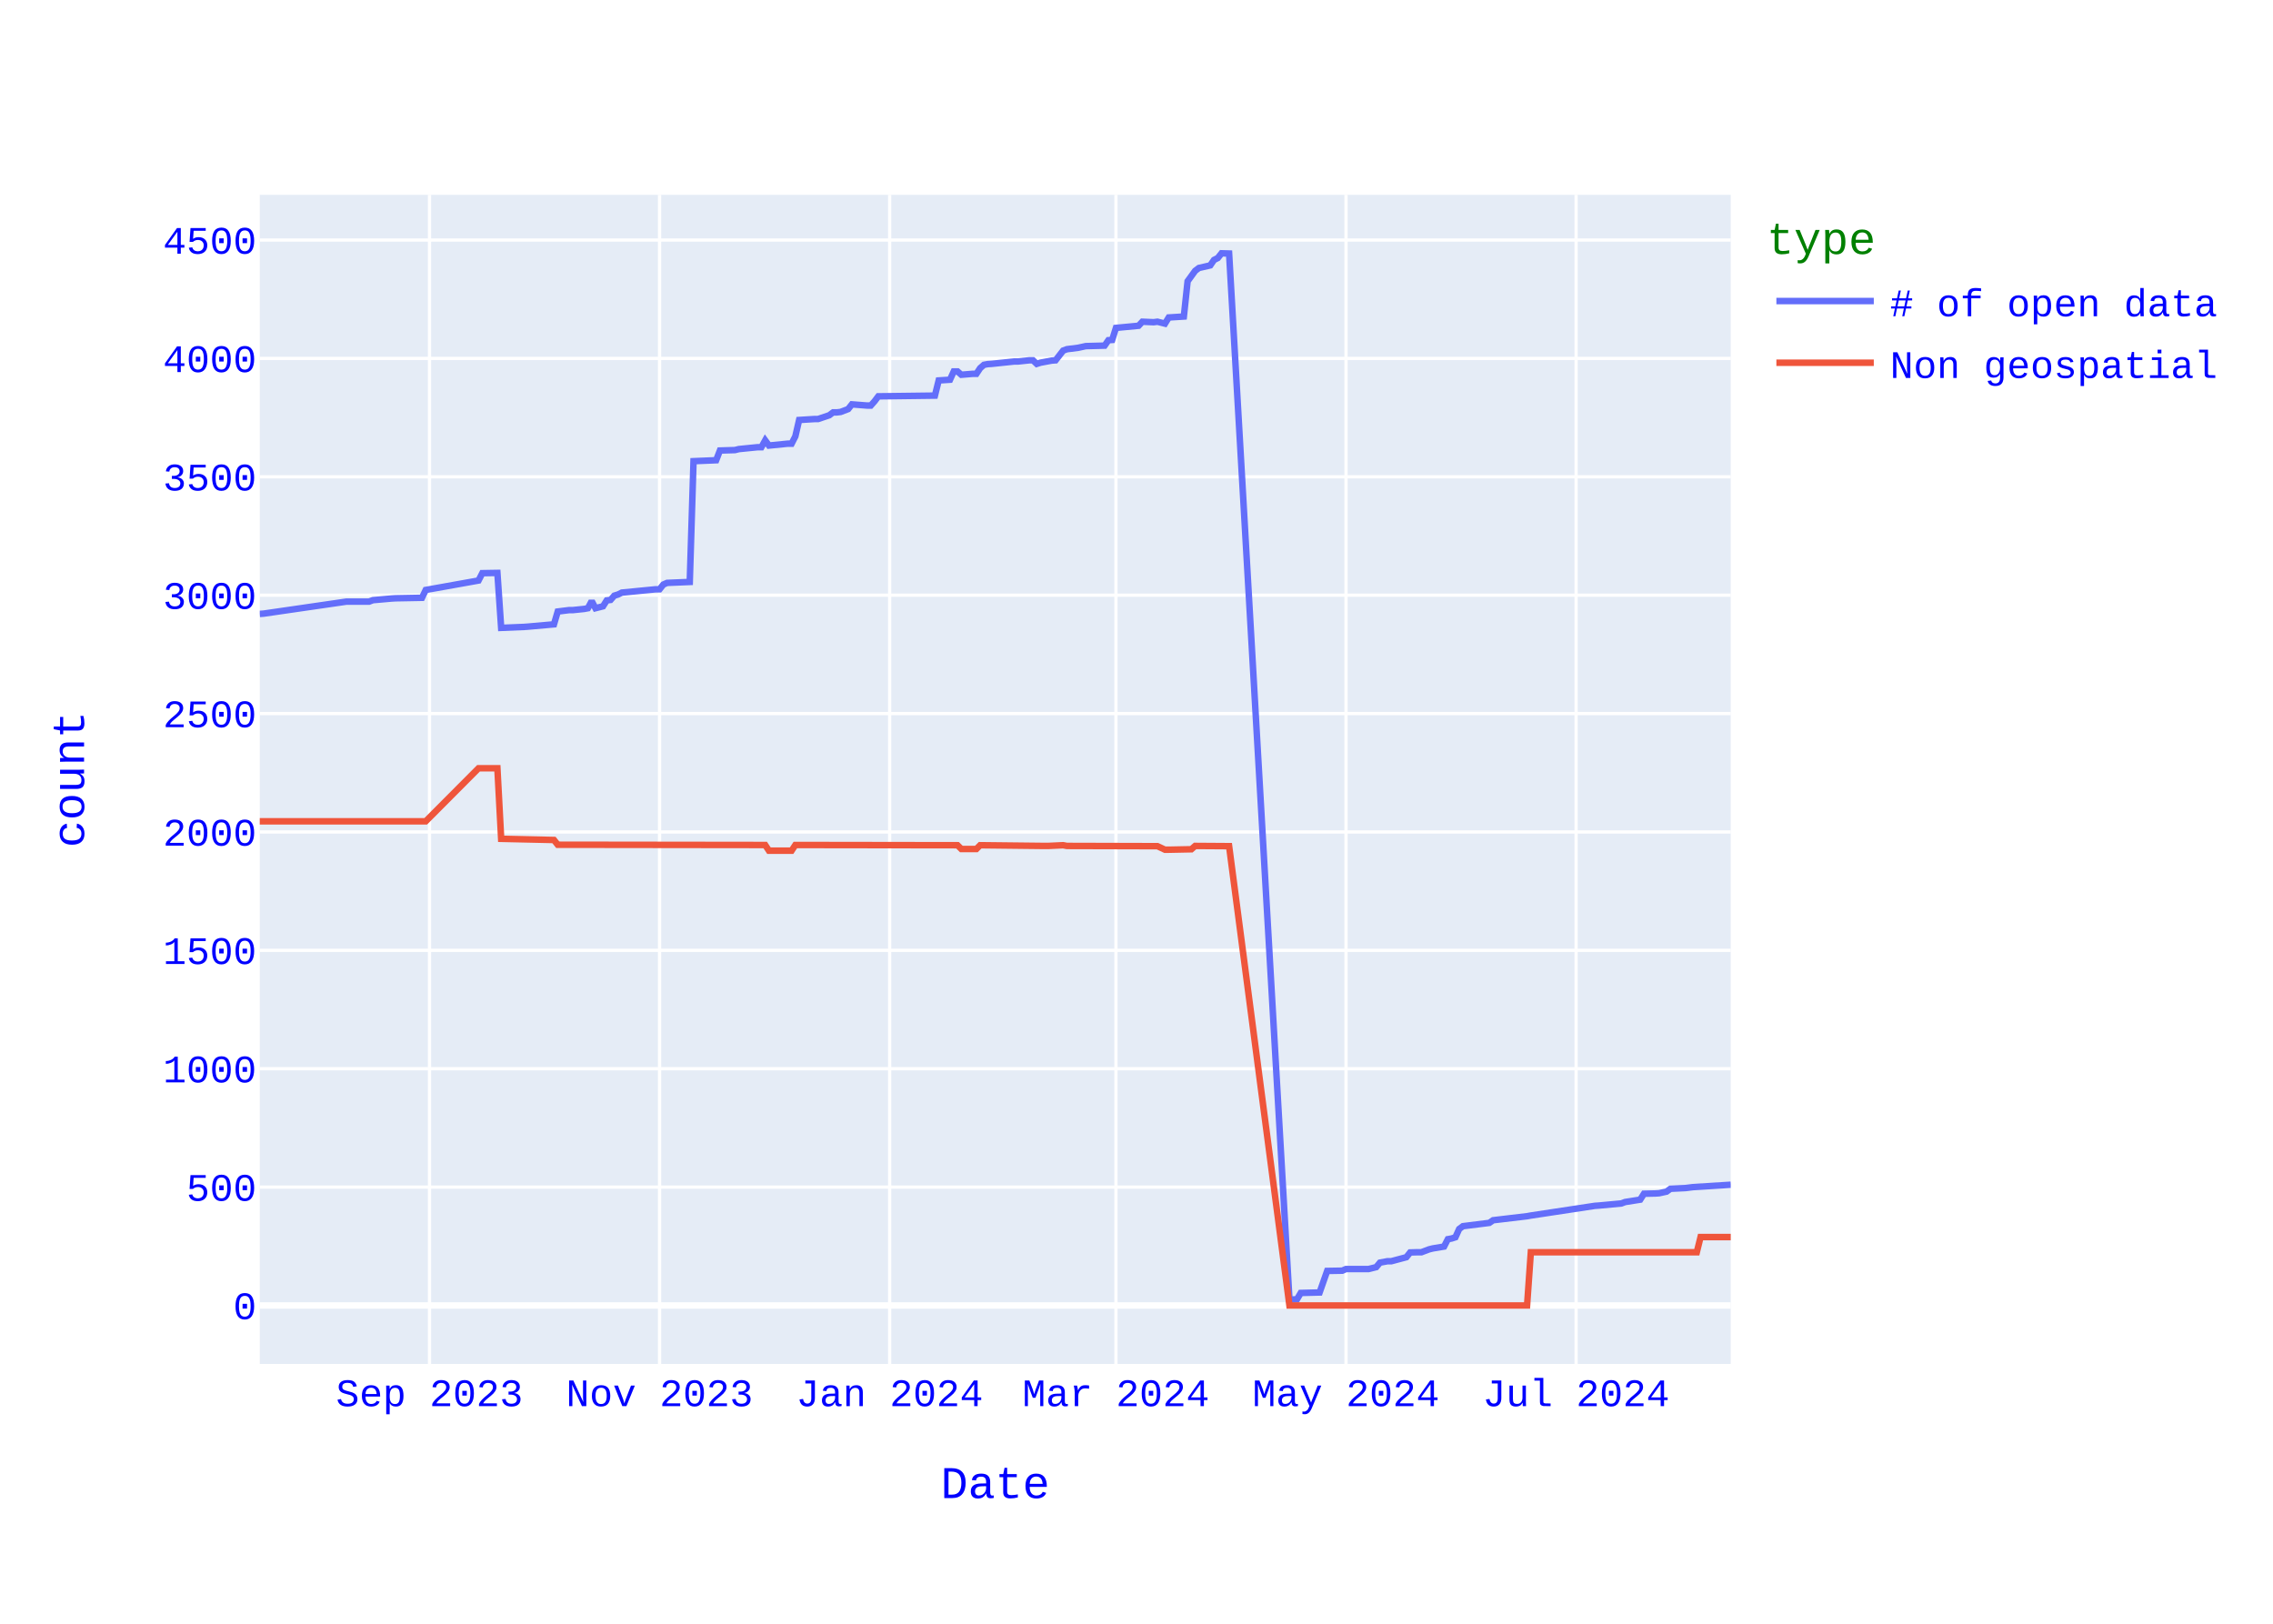
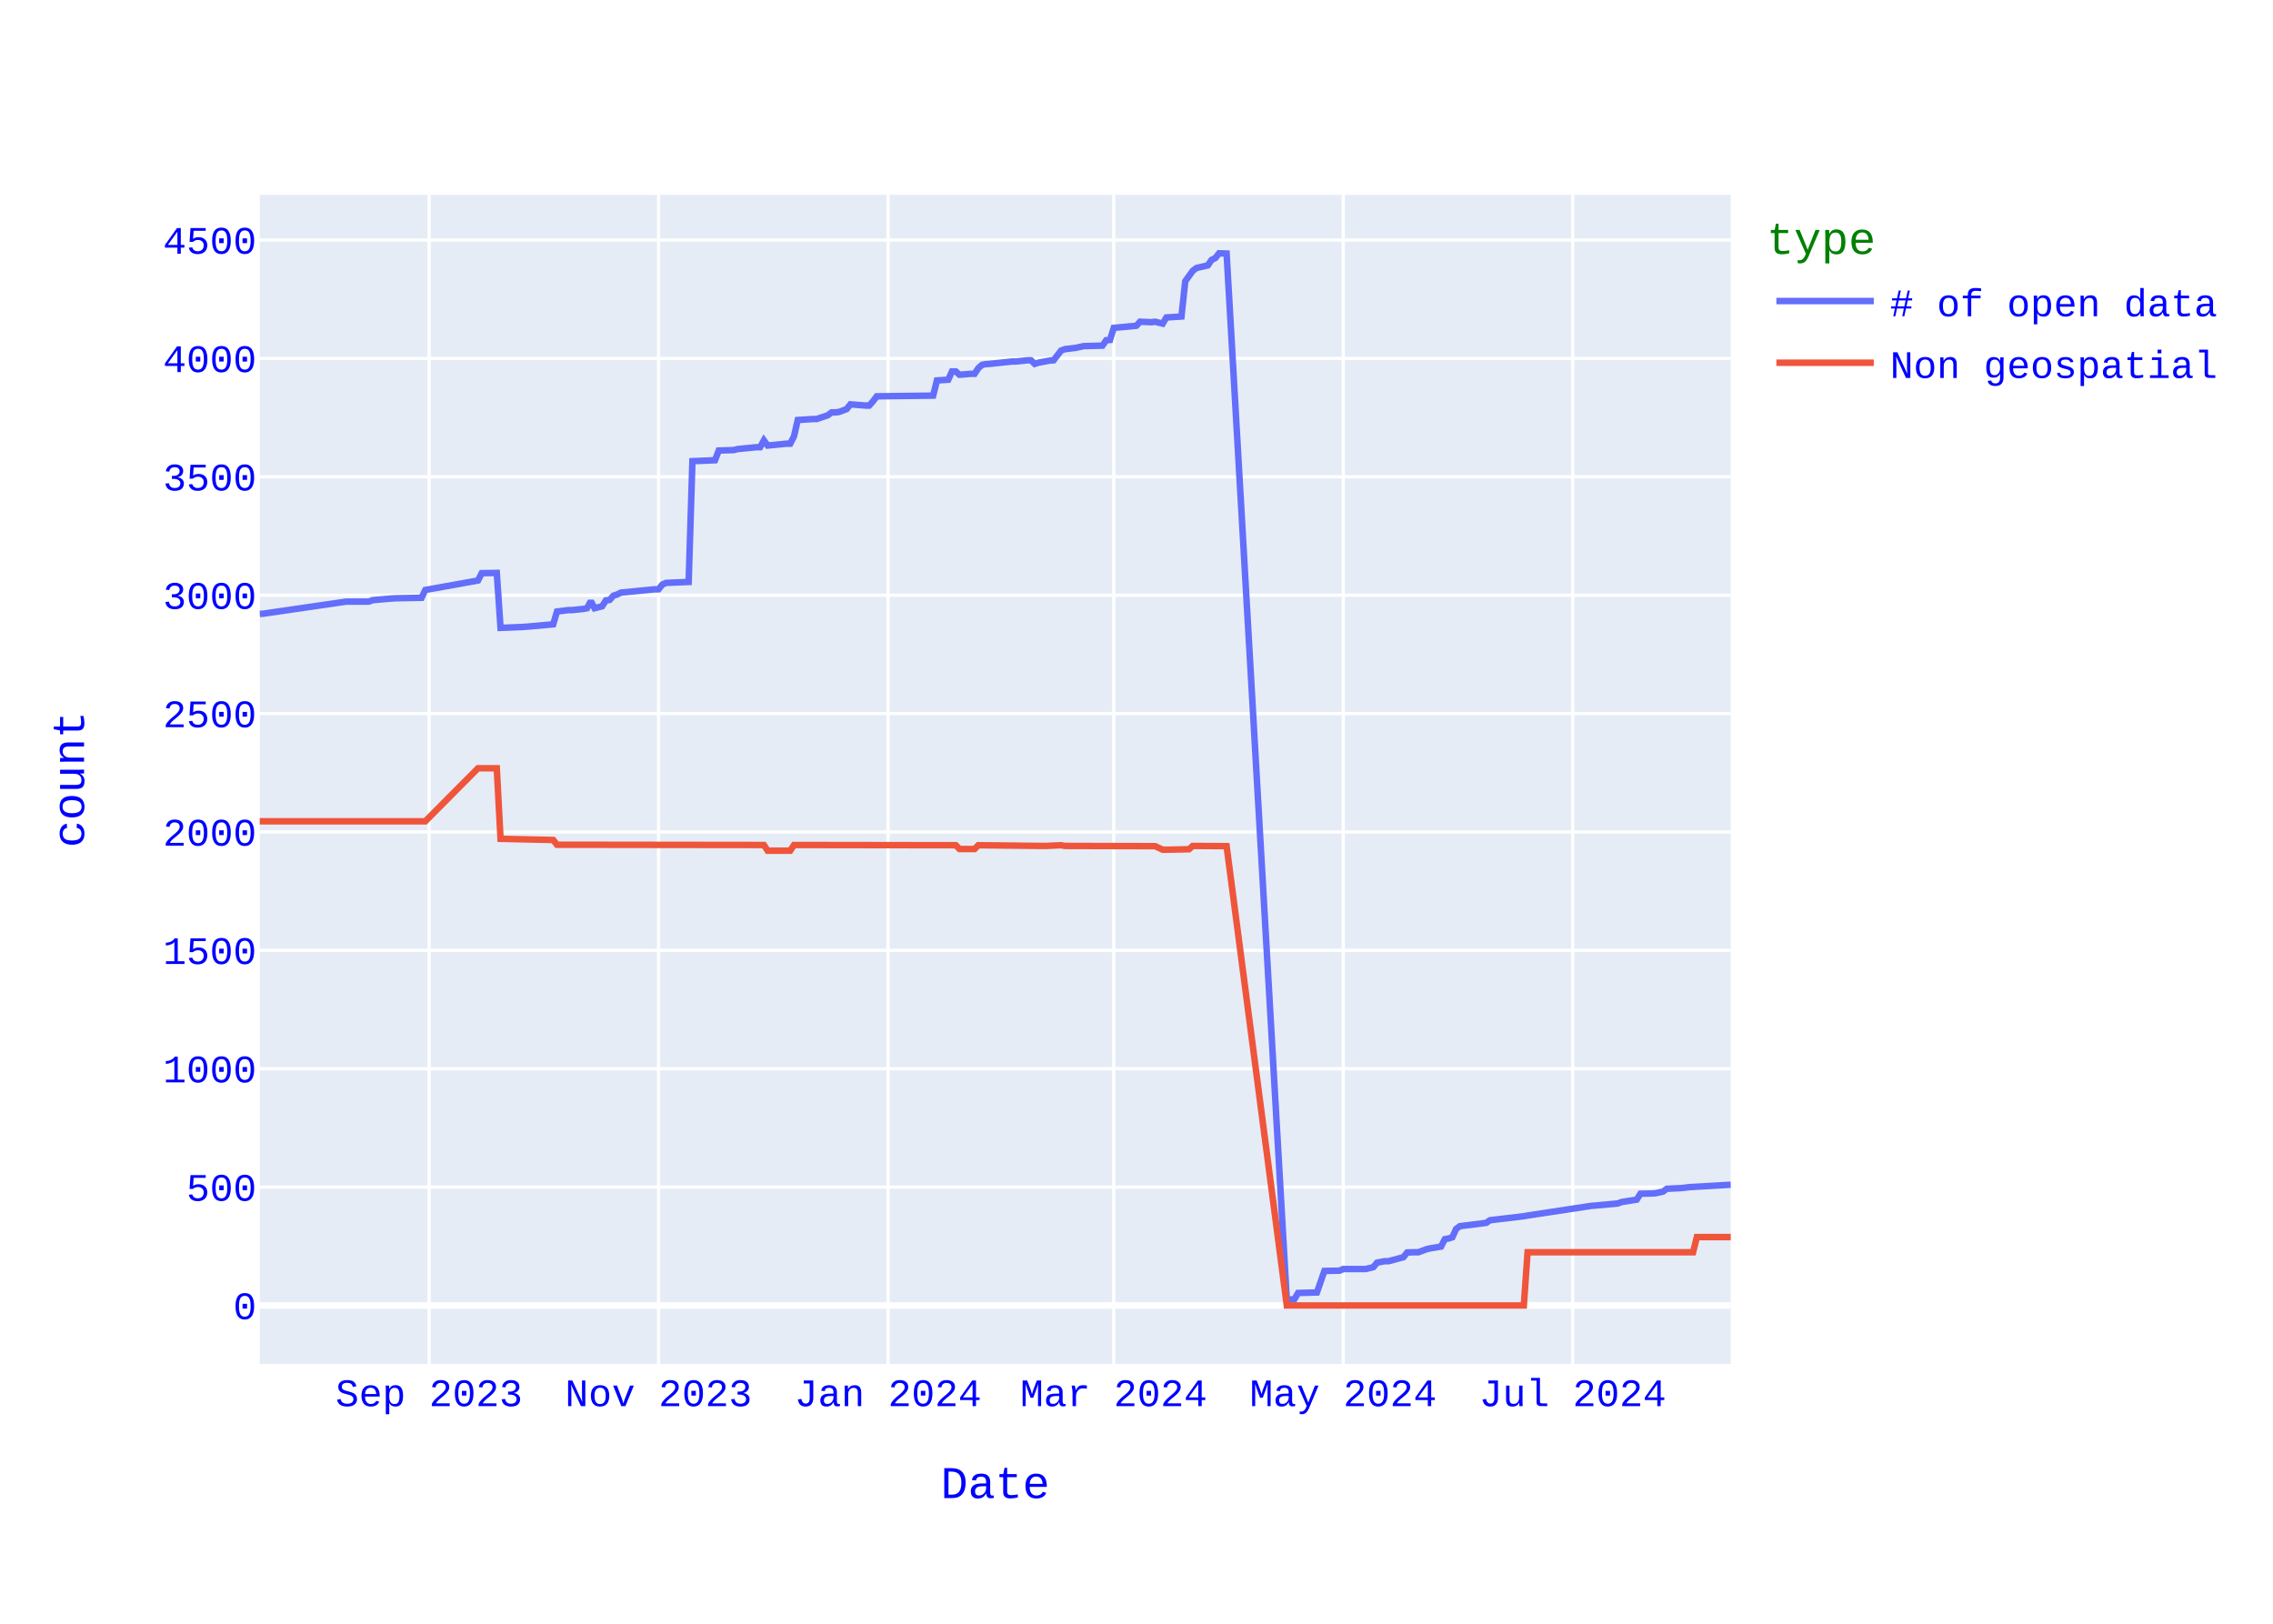
<svg xmlns="http://www.w3.org/2000/svg" class="main-svg" width="700" height="500" style="" viewBox="0 0 700 500">
  <rect x="0" y="0" width="700" height="500" style="fill: rgb(255, 255, 255); fill-opacity: 1;" />
-   <defs id="defs-ceb6b4">
+   <defs id="defs-3abbef">
    <g class="clips">
-       <clipPath id="clipceb6b4xyplot" class="plotclip">
+       <clipPath id="clip3abbefxyplot" class="plotclip">
        <rect width="453" height="360" />
      </clipPath>
-       <clipPath class="axesclip" id="clipceb6b4x">
+       <clipPath class="axesclip" id="clip3abbefx">
        <rect x="80" y="0" width="453" height="500" />
      </clipPath>
-       <clipPath class="axesclip" id="clipceb6b4y">
+       <clipPath class="axesclip" id="clip3abbefy">
        <rect x="0" y="60" width="700" height="360" />
      </clipPath>
-       <clipPath class="axesclip" id="clipceb6b4xy">
+       <clipPath class="axesclip" id="clip3abbefxy">
        <rect x="80" y="60" width="453" height="360" />
      </clipPath>
    </g>
    <g class="gradients" />
    <g class="patterns" />
  </defs>
  <g class="bglayer">
    <rect class="bg" x="80" y="60" width="453" height="360" style="fill: rgb(229, 236, 246); fill-opacity: 1; stroke-width: 0;" />
  </g>
  <g class="layer-below">
    <g class="imagelayer" />
    <g class="shapelayer" />
  </g>
  <g class="cartesianlayer">
    <g class="subplot xy">
      <g class="layer-subplot">
        <g class="shapelayer" />
        <g class="imagelayer" />
      </g>
      <g class="minor-gridlayer">
        <g class="x" />
        <g class="y" />
      </g>
      <g class="gridlayer">
        <g class="x">
-           <path class="xgrid crisp" transform="translate(132.27,0)" d="M0,60v360" style="stroke: rgb(255, 255, 255); stroke-opacity: 1; stroke-width: 1px;" />
-           <path class="xgrid crisp" transform="translate(203.12,0)" d="M0,60v360" style="stroke: rgb(255, 255, 255); stroke-opacity: 1; stroke-width: 1px;" />
-           <path class="xgrid crisp" transform="translate(273.98,0)" d="M0,60v360" style="stroke: rgb(255, 255, 255); stroke-opacity: 1; stroke-width: 1px;" />
-           <path class="xgrid crisp" transform="translate(343.67,0)" d="M0,60v360" style="stroke: rgb(255, 255, 255); stroke-opacity: 1; stroke-width: 1px;" />
-           <path class="xgrid crisp" transform="translate(414.52,0)" d="M0,60v360" style="stroke: rgb(255, 255, 255); stroke-opacity: 1; stroke-width: 1px;" />
-           <path class="xgrid crisp" transform="translate(485.38,0)" d="M0,60v360" style="stroke: rgb(255, 255, 255); stroke-opacity: 1; stroke-width: 1px;" />
+           <path class="xgrid crisp" transform="translate(132.14,0)" d="M0,60v360" style="stroke: rgb(255, 255, 255); stroke-opacity: 1; stroke-width: 1px;" />
+           <path class="xgrid crisp" transform="translate(202.81,0)" d="M0,60v360" style="stroke: rgb(255, 255, 255); stroke-opacity: 1; stroke-width: 1px;" />
+           <path class="xgrid crisp" transform="translate(273.48,0)" d="M0,60v360" style="stroke: rgb(255, 255, 255); stroke-opacity: 1; stroke-width: 1px;" />
+           <path class="xgrid crisp" transform="translate(342.99,0)" d="M0,60v360" style="stroke: rgb(255, 255, 255); stroke-opacity: 1; stroke-width: 1px;" />
+           <path class="xgrid crisp" transform="translate(413.67,0)" d="M0,60v360" style="stroke: rgb(255, 255, 255); stroke-opacity: 1; stroke-width: 1px;" />
+           <path class="xgrid crisp" transform="translate(484.34,0)" d="M0,60v360" style="stroke: rgb(255, 255, 255); stroke-opacity: 1; stroke-width: 1px;" />
        </g>
        <g class="y">
          <path class="ygrid crisp" transform="translate(0,365.55)" d="M80,0h453" style="stroke: rgb(255, 255, 255); stroke-opacity: 1; stroke-width: 1px;" />
          <path class="ygrid crisp" transform="translate(0,329.09)" d="M80,0h453" style="stroke: rgb(255, 255, 255); stroke-opacity: 1; stroke-width: 1px;" />
          <path class="ygrid crisp" transform="translate(0,292.64)" d="M80,0h453" style="stroke: rgb(255, 255, 255); stroke-opacity: 1; stroke-width: 1px;" />
          <path class="ygrid crisp" transform="translate(0,256.19)" d="M80,0h453" style="stroke: rgb(255, 255, 255); stroke-opacity: 1; stroke-width: 1px;" />
          <path class="ygrid crisp" transform="translate(0,219.73)" d="M80,0h453" style="stroke: rgb(255, 255, 255); stroke-opacity: 1; stroke-width: 1px;" />
          <path class="ygrid crisp" transform="translate(0,183.28)" d="M80,0h453" style="stroke: rgb(255, 255, 255); stroke-opacity: 1; stroke-width: 1px;" />
          <path class="ygrid crisp" transform="translate(0,146.82)" d="M80,0h453" style="stroke: rgb(255, 255, 255); stroke-opacity: 1; stroke-width: 1px;" />
          <path class="ygrid crisp" transform="translate(0,110.37)" d="M80,0h453" style="stroke: rgb(255, 255, 255); stroke-opacity: 1; stroke-width: 1px;" />
          <path class="ygrid crisp" transform="translate(0,73.92)" d="M80,0h453" style="stroke: rgb(255, 255, 255); stroke-opacity: 1; stroke-width: 1px;" />
        </g>
      </g>
      <g class="zerolinelayer">
        <path class="yzl zl crisp" transform="translate(0,402)" d="M80,0h453" style="stroke: rgb(255, 255, 255); stroke-opacity: 1; stroke-width: 2px;" />
      </g>
      <path class="xlines-below" />
      <path class="ylines-below" />
      <g class="overlines-below" />
      <g class="xaxislayer-below" />
      <g class="yaxislayer-below" />
      <g class="overaxes-below" />
-       <g class="plot" transform="translate(80,60)" clip-path="url(#clipceb6b4xyplot)">
+       <g class="plot" transform="translate(80,60)" clip-path="url(#clip3abbefxyplot)">
        <g class="scatterlayer mlayer">
-           <g class="trace scatter tracee5b7ee" style="stroke-miterlimit: 2; opacity: 1;">
+           <g class="trace scatter trace15c9ed" style="stroke-miterlimit: 2; opacity: 1;">
            <g class="fills" />
            <g class="errorbars" />
            <g class="lines">
-               <path class="js-line" d="M453,304.82L441.38,305.55L439.06,305.84L434.42,306.06L433.25,306.93L430.93,307.44L429.77,307.51L426.28,307.59L425.12,309.41L420.48,310.14L419.32,310.58L412.35,311.23L411.18,311.31L391.44,314.3L390.28,314.51L379.82,315.75L378.66,316.56L370.53,317.58L369.37,318.45L368.21,321L367.05,321.37L365.88,321.59L364.72,323.85L361.24,324.43L360.08,324.72L357.75,325.6L356.59,325.6L354.27,325.67L353.11,327.13L348.46,328.37L347.3,328.37L344.98,328.8L343.82,330.19L341.49,330.77L340.33,330.77L334.52,330.77L333.36,331.28L328.72,331.36L326.39,337.99L320.58,338.14L319.42,340.1L317.1,340.18L298.52,18.07L296.19,18L295.03,19.46L293.87,20.04L292.71,21.72L289.22,22.52L288.06,23.4L285.74,26.6L284.58,37.47L279.93,37.76L278.77,39.65L276.45,39.07L275.28,39.22L271.8,39.07L270.64,40.31L263.67,40.97L262.51,44.68L261.35,44.76L260.18,46.43L254.38,46.58L252.05,47.09L248.57,47.53L247.41,47.96L245.08,50.95L243.92,51.03L240.44,51.68L239.28,52.05L238.12,50.95L236.95,50.95L233.47,51.32L232.31,51.32L225.34,52.05L224.18,52.12L223.02,52.34L221.85,53.36L220.69,55.11L219.53,55.11L216.05,55.4L214.88,54.38L213.72,54.38L212.56,56.93L209.08,57.15L207.92,61.82L190.49,62.04L189.33,63.57L188.17,64.88L187.01,64.88L182.36,64.51L181.2,65.97L178.88,66.85L177.72,66.99L176.55,66.99L175.39,67.87L171.91,69.04L170.75,69.04L166.1,69.33L164.94,74.36L163.78,76.62L162.62,76.62L156.81,77.2L155.65,75.6L154.48,77.71L153.32,77.71L147.52,78.29L146.35,78.59L141.71,78.73L140.55,81.72L133.58,82.01L132.42,119.2L125.45,119.49L124.28,120L123.12,121.46L121.96,121.46L111.51,122.48L110.35,123.06L109.18,123.42L108.02,124.74L106.86,124.88L105.7,126.7L103.38,127.29L102.22,125.1L101.05,127.29L99.89,127.51L96.41,127.87L95.25,127.87L91.76,128.31L90.6,132.25L82.47,132.97L81.31,133.05L74.34,133.34L73.18,116.42L68.53,116.5L67.37,118.76L51.11,121.67L49.95,124.08L41.82,124.23L40.65,124.3L34.85,124.81L33.68,125.25L26.72,125.25L1.16,128.96L0,129.04" style="vector-effect: none; fill: none; stroke: rgb(99, 110, 250); stroke-opacity: 1; stroke-width: 2px; opacity: 1;" />
+               <path class="js-line" d="M453,304.82L440.26,305.55L437.94,305.84L433.3,306.06L432.15,306.93L429.83,307.44L428.67,307.51L425.19,307.59L424.04,309.41L419.4,310.14L418.24,310.58L411.29,311.23L410.13,311.31L390.44,314.3L389.28,314.51L378.85,315.75L377.69,316.56L369.58,317.58L368.42,318.45L367.27,321L366.11,321.37L364.95,321.59L363.79,323.85L360.31,324.43L359.16,324.72L356.84,325.6L355.68,325.6L353.36,325.67L352.2,327.13L347.57,328.37L346.41,328.37L344.09,328.8L342.94,330.19L340.62,330.77L339.46,330.77L333.67,330.77L332.51,331.28L327.87,331.36L325.56,337.99L319.76,338.14L318.61,340.1L316.29,340.18L297.75,18.07L295.43,18L294.28,19.46L293.12,20.04L291.96,21.72L288.48,22.52L287.32,23.4L285.01,26.6L283.85,37.47L279.21,37.76L278.06,39.65L275.74,39.07L274.58,39.22L271.1,39.07L269.95,40.31L262.99,40.97L261.84,44.68L260.68,44.76L259.52,46.43L253.73,46.58L251.41,47.09L247.93,47.53L246.77,47.96L244.46,50.95L243.3,51.03L239.82,51.68L238.66,52.05L237.51,50.95L236.35,50.95L232.87,51.32L231.71,51.32L224.76,52.05L223.6,52.12L222.45,52.34L221.29,53.36L220.13,55.11L218.97,55.11L215.49,55.4L214.34,54.38L213.18,54.38L212.02,56.93L208.54,57.15L207.38,61.82L190.01,62.04L188.85,63.57L187.69,64.88L186.53,64.88L181.9,64.51L180.74,65.97L178.42,66.85L177.26,66.99L176.1,66.99L174.94,67.87L171.47,69.04L170.31,69.04L165.68,69.33L164.52,74.36L163.36,76.62L162.2,76.62L156.41,77.2L155.25,75.6L154.09,77.71L152.93,77.71L147.14,78.29L145.98,78.59L141.35,78.73L140.19,81.72L133.24,82.01L132.08,119.2L125.13,119.49L123.97,120L122.81,121.46L121.65,121.46L111.22,122.48L110.06,123.06L108.91,123.42L107.75,124.74L106.59,124.88L105.43,126.7L103.11,127.29L101.95,125.1L100.8,127.29L99.64,127.51L96.16,127.87L95,127.87L91.53,128.31L90.37,132.25L82.26,132.97L81.1,133.05L74.15,133.34L72.99,116.42L68.36,116.5L67.2,118.76L50.98,121.67L49.82,124.08L41.71,124.23L40.55,124.3L34.76,124.81L33.6,125.25L26.65,125.25L1.16,128.96L0,129.04" style="vector-effect: none; fill: none; stroke: rgb(99, 110, 250); stroke-opacity: 1; stroke-width: 2px; opacity: 1;" />
            </g>
            <g class="points" />
            <g class="text" />
          </g>
-           <g class="trace scatter tracec15b3c" style="stroke-miterlimit: 2; opacity: 1;">
+           <g class="trace scatter trace0aee90" style="stroke-miterlimit: 2; opacity: 1;">
            <g class="fills" />
            <g class="errorbars" />
            <g class="lines">
-               <path class="js-line" d="M453,320.93L443.71,320.93L442.55,325.6L391.44,325.6L390.28,342L317.1,342L298.52,200.56L288.06,200.49L286.9,201.51L279.93,201.65L278.77,201.65L276.45,200.56L275.28,200.56L248.57,200.49L247.41,200.27L242.76,200.49L241.6,200.49L221.85,200.27L220.69,201.43L216.05,201.43L214.88,200.27L164.94,200.2L163.78,201.95L156.81,201.95L155.65,200.2L91.76,200.12L90.6,198.66L74.34,198.3L73.18,176.57L67.37,176.57L51.11,192.9L0,192.9" style="vector-effect: none; fill: none; stroke: rgb(239, 85, 59); stroke-opacity: 1; stroke-width: 2px; opacity: 1;" />
+               <path class="js-line" d="M453,320.93L442.57,320.93L441.41,325.6L390.44,325.6L389.28,342L316.29,342L297.75,200.56L287.32,200.49L286.17,201.51L279.21,201.65L278.06,201.65L275.74,200.56L274.58,200.56L247.93,200.49L246.77,200.27L242.14,200.49L240.98,200.49L221.29,200.27L220.13,201.43L215.49,201.43L214.34,200.27L164.52,200.2L163.36,201.95L156.41,201.95L155.25,200.2L91.53,200.12L90.37,198.66L74.15,198.3L72.99,176.57L67.2,176.57L50.98,192.9L0,192.9" style="vector-effect: none; fill: none; stroke: rgb(239, 85, 59); stroke-opacity: 1; stroke-width: 2px; opacity: 1;" />
            </g>
            <g class="points" />
            <g class="text" />
          </g>
        </g>
      </g>
      <g class="overplot" />
      <path class="xlines-above crisp" d="M0,0" style="fill: none;" />
      <path class="ylines-above crisp" d="M0,0" style="fill: none;" />
      <g class="overlines-above" />
      <g class="xaxislayer-above">
        <g class="xtick">
-           <text text-anchor="middle" x="0" y="433" transform="translate(132.27,0)" style="font-family: 'Courier New'; font-size: 12px; fill: rgb(0, 0, 255); fill-opacity: 1; white-space: pre; opacity: 1;">Sep 2023</text>
-         </g>
-         <g class="xtick">
-           <text text-anchor="middle" x="0" y="433" style="font-family: 'Courier New'; font-size: 12px; fill: rgb(0, 0, 255); fill-opacity: 1; white-space: pre; opacity: 1;" transform="translate(203.12,0)">Nov 2023</text>
-         </g>
-         <g class="xtick">
-           <text text-anchor="middle" x="0" y="433" style="font-family: 'Courier New'; font-size: 12px; fill: rgb(0, 0, 255); fill-opacity: 1; white-space: pre; opacity: 1;" transform="translate(273.98,0)">Jan 2024</text>
-         </g>
-         <g class="xtick">
-           <text text-anchor="middle" x="0" y="433" style="font-family: 'Courier New'; font-size: 12px; fill: rgb(0, 0, 255); fill-opacity: 1; white-space: pre; opacity: 1;" transform="translate(343.67,0)">Mar 2024</text>
-         </g>
-         <g class="xtick">
-           <text text-anchor="middle" x="0" y="433" style="font-family: 'Courier New'; font-size: 12px; fill: rgb(0, 0, 255); fill-opacity: 1; white-space: pre; opacity: 1;" transform="translate(414.52,0)">May 2024</text>
-         </g>
-         <g class="xtick">
-           <text text-anchor="middle" x="0" y="433" style="font-family: 'Courier New'; font-size: 12px; fill: rgb(0, 0, 255); fill-opacity: 1; white-space: pre; opacity: 1;" transform="translate(485.38,0)">Jul 2024</text>
+           <text text-anchor="middle" x="0" y="433" transform="translate(132.14,0)" style="font-family: 'Courier New'; font-size: 12px; fill: rgb(0, 0, 255); fill-opacity: 1; white-space: pre; opacity: 1;">Sep 2023</text>
+         </g>
+         <g class="xtick">
+           <text text-anchor="middle" x="0" y="433" style="font-family: 'Courier New'; font-size: 12px; fill: rgb(0, 0, 255); fill-opacity: 1; white-space: pre; opacity: 1;" transform="translate(202.81,0)">Nov 2023</text>
+         </g>
+         <g class="xtick">
+           <text text-anchor="middle" x="0" y="433" style="font-family: 'Courier New'; font-size: 12px; fill: rgb(0, 0, 255); fill-opacity: 1; white-space: pre; opacity: 1;" transform="translate(273.48,0)">Jan 2024</text>
+         </g>
+         <g class="xtick">
+           <text text-anchor="middle" x="0" y="433" style="font-family: 'Courier New'; font-size: 12px; fill: rgb(0, 0, 255); fill-opacity: 1; white-space: pre; opacity: 1;" transform="translate(342.99,0)">Mar 2024</text>
+         </g>
+         <g class="xtick">
+           <text text-anchor="middle" x="0" y="433" style="font-family: 'Courier New'; font-size: 12px; fill: rgb(0, 0, 255); fill-opacity: 1; white-space: pre; opacity: 1;" transform="translate(413.67,0)">May 2024</text>
+         </g>
+         <g class="xtick">
+           <text text-anchor="middle" x="0" y="433" style="font-family: 'Courier New'; font-size: 12px; fill: rgb(0, 0, 255); fill-opacity: 1; white-space: pre; opacity: 1;" transform="translate(484.34,0)">Jul 2024</text>
        </g>
      </g>
      <g class="yaxislayer-above">
        <g class="ytick">
          <text text-anchor="end" x="79" y="4.2" transform="translate(0,402)" style="font-family: 'Courier New'; font-size: 12px; fill: rgb(0, 0, 255); fill-opacity: 1; white-space: pre; opacity: 1;">0</text>
        </g>
        <g class="ytick">
          <text text-anchor="end" x="79" y="4.2" style="font-family: 'Courier New'; font-size: 12px; fill: rgb(0, 0, 255); fill-opacity: 1; white-space: pre; opacity: 1;" transform="translate(0,365.55)">500</text>
        </g>
        <g class="ytick">
          <text text-anchor="end" x="79" y="4.2" style="font-family: 'Courier New'; font-size: 12px; fill: rgb(0, 0, 255); fill-opacity: 1; white-space: pre; opacity: 1;" transform="translate(0,329.09)">1000</text>
        </g>
        <g class="ytick">
          <text text-anchor="end" x="79" y="4.2" style="font-family: 'Courier New'; font-size: 12px; fill: rgb(0, 0, 255); fill-opacity: 1; white-space: pre; opacity: 1;" transform="translate(0,292.64)">1500</text>
        </g>
        <g class="ytick">
          <text text-anchor="end" x="79" y="4.2" style="font-family: 'Courier New'; font-size: 12px; fill: rgb(0, 0, 255); fill-opacity: 1; white-space: pre; opacity: 1;" transform="translate(0,256.19)">2000</text>
        </g>
        <g class="ytick">
          <text text-anchor="end" x="79" y="4.2" style="font-family: 'Courier New'; font-size: 12px; fill: rgb(0, 0, 255); fill-opacity: 1; white-space: pre; opacity: 1;" transform="translate(0,219.73)">2500</text>
        </g>
        <g class="ytick">
          <text text-anchor="end" x="79" y="4.2" style="font-family: 'Courier New'; font-size: 12px; fill: rgb(0, 0, 255); fill-opacity: 1; white-space: pre; opacity: 1;" transform="translate(0,183.28)">3000</text>
        </g>
        <g class="ytick">
          <text text-anchor="end" x="79" y="4.2" style="font-family: 'Courier New'; font-size: 12px; fill: rgb(0, 0, 255); fill-opacity: 1; white-space: pre; opacity: 1;" transform="translate(0,146.82)">3500</text>
        </g>
        <g class="ytick">
          <text text-anchor="end" x="79" y="4.2" style="font-family: 'Courier New'; font-size: 12px; fill: rgb(0, 0, 255); fill-opacity: 1; white-space: pre; opacity: 1;" transform="translate(0,110.37)">4000</text>
        </g>
        <g class="ytick">
          <text text-anchor="end" x="79" y="4.2" style="font-family: 'Courier New'; font-size: 12px; fill: rgb(0, 0, 255); fill-opacity: 1; white-space: pre; opacity: 1;" transform="translate(0,73.92)">4500</text>
        </g>
      </g>
      <g class="overaxes-above" />
    </g>
  </g>
  <g class="polarlayer" />
  <g class="smithlayer" />
  <g class="ternarylayer" />
  <g class="geolayer" />
  <g class="funnelarealayer" />
  <g class="pielayer" />
  <g class="iciclelayer" />
  <g class="treemaplayer" />
  <g class="sunburstlayer" />
  <g class="glimages" />
-   <defs id="topdefs-ceb6b4">
+   <defs id="topdefs-3abbef">
    <g class="clips" />
-     <clipPath id="legendceb6b4">
+     <clipPath id="legend3abbef">
      <rect width="146" height="67" x="0" y="0" />
    </clipPath>
  </defs>
  <g class="layer-above">
    <g class="imagelayer" />
    <g class="shapelayer" />
  </g>
  <g class="infolayer">
    <g class="legend" pointer-events="all" transform="translate(542.06,60)">
      <rect class="bg" shape-rendering="crispEdges" style="stroke: rgb(68, 68, 68); stroke-opacity: 1; fill: rgb(255, 255, 255); fill-opacity: 1; stroke-width: 0px;" width="146" height="67" x="0" y="0" />
-       <g class="scrollbox" transform="" clip-path="url(#legendceb6b4)">
+       <g class="scrollbox" transform="" clip-path="url(#legend3abbef)">
        <text class="legendtitletext" text-anchor="start" x="2" y="18.2" style="font-family: 'Courier New'; font-size: 14px; fill: rgb(0, 128, 0); fill-opacity: 1; white-space: pre;">type</text>
        <g class="groups" transform="">
          <g class="traces" transform="translate(0,32.7)" style="opacity: 1;">
            <text class="legendtext" text-anchor="start" x="40" y="4.68" style="font-family: 'Courier New'; font-size: 12px; fill: rgb(0, 0, 255); fill-opacity: 1; white-space: pre;"># of open data</text>
            <g class="layers" style="opacity: 1;">
              <g class="legendfill" />
              <g class="legendlines">
                <path class="js-line" d="M5,0h30" style="fill: none; stroke: rgb(99, 110, 250); stroke-opacity: 1; stroke-width: 2px;" />
              </g>
              <g class="legendsymbols">
                <g class="legendpoints" />
              </g>
            </g>
            <rect class="legendtoggle" x="0" y="-9.5" width="140.828" height="19" style="fill: rgb(0, 0, 0); fill-opacity: 0;" />
          </g>
        </g>
        <g class="groups" transform="">
          <g class="traces" transform="translate(0,51.7)" style="opacity: 1;">
            <text class="legendtext" text-anchor="start" x="40" y="4.68" style="font-family: 'Courier New'; font-size: 12px; fill: rgb(0, 0, 255); fill-opacity: 1; white-space: pre;">Non geospatial</text>
            <g class="layers" style="opacity: 1;">
              <g class="legendfill" />
              <g class="legendlines">
                <path class="js-line" d="M5,0h30" style="fill: none; stroke: rgb(239, 85, 59); stroke-opacity: 1; stroke-width: 2px;" />
              </g>
              <g class="legendsymbols">
                <g class="legendpoints" />
              </g>
            </g>
            <rect class="legendtoggle" x="0" y="-9.5" width="140.828" height="19" style="fill: rgb(0, 0, 0); fill-opacity: 0;" />
          </g>
        </g>
      </g>
      <rect class="scrollbar" rx="20" ry="3" width="0" height="0" style="fill: rgb(128, 139, 164); fill-opacity: 1;" x="0" y="0" />
    </g>
    <g class="g-gtitle" />
    <g class="g-xtitle">
      <text class="xtitle" x="306.5" y="461.3" text-anchor="middle" style="font-family: 'Courier New'; font-size: 14px; fill: rgb(0, 0, 255); opacity: 1; font-weight: normal; white-space: pre;">Date</text>
    </g>
    <g class="g-ytitle">
      <text class="ytitle" transform="rotate(-90,25.8875,240)" x="25.888" y="240" text-anchor="middle" style="font-family: 'Courier New'; font-size: 14px; fill: rgb(0, 0, 255); opacity: 1; font-weight: normal; white-space: pre;">count</text>
    </g>
  </g>
</svg>
